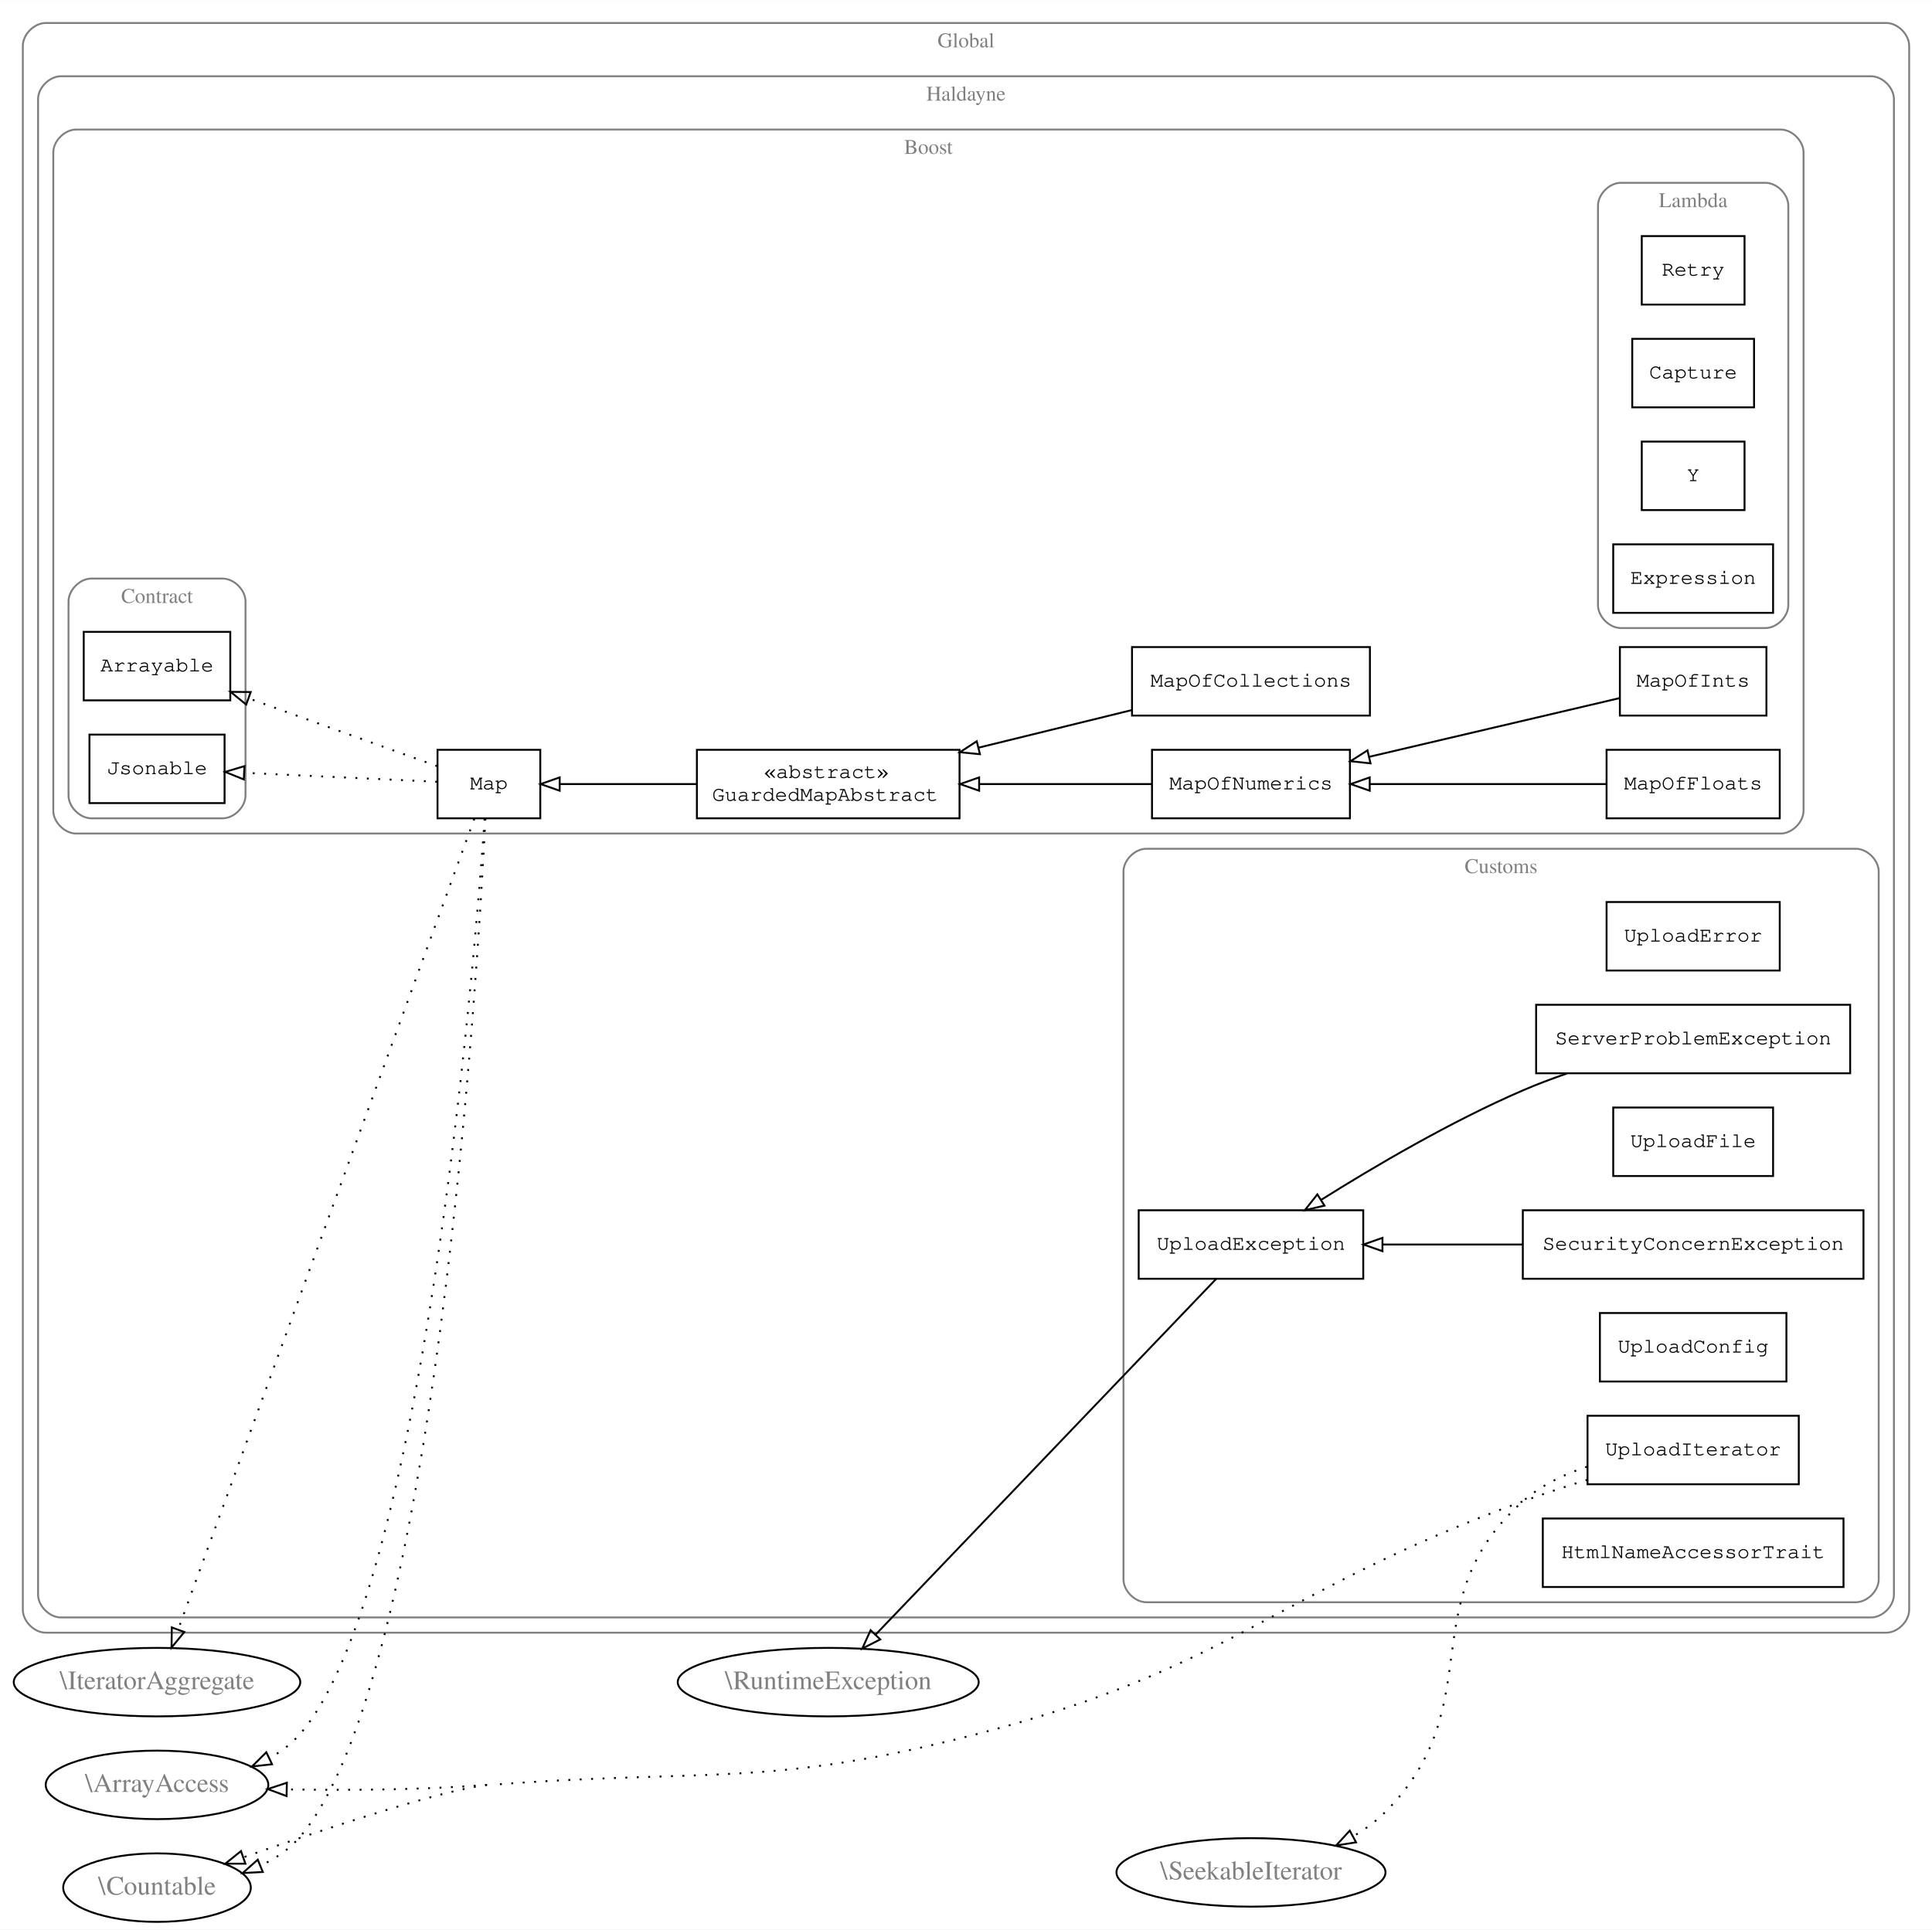
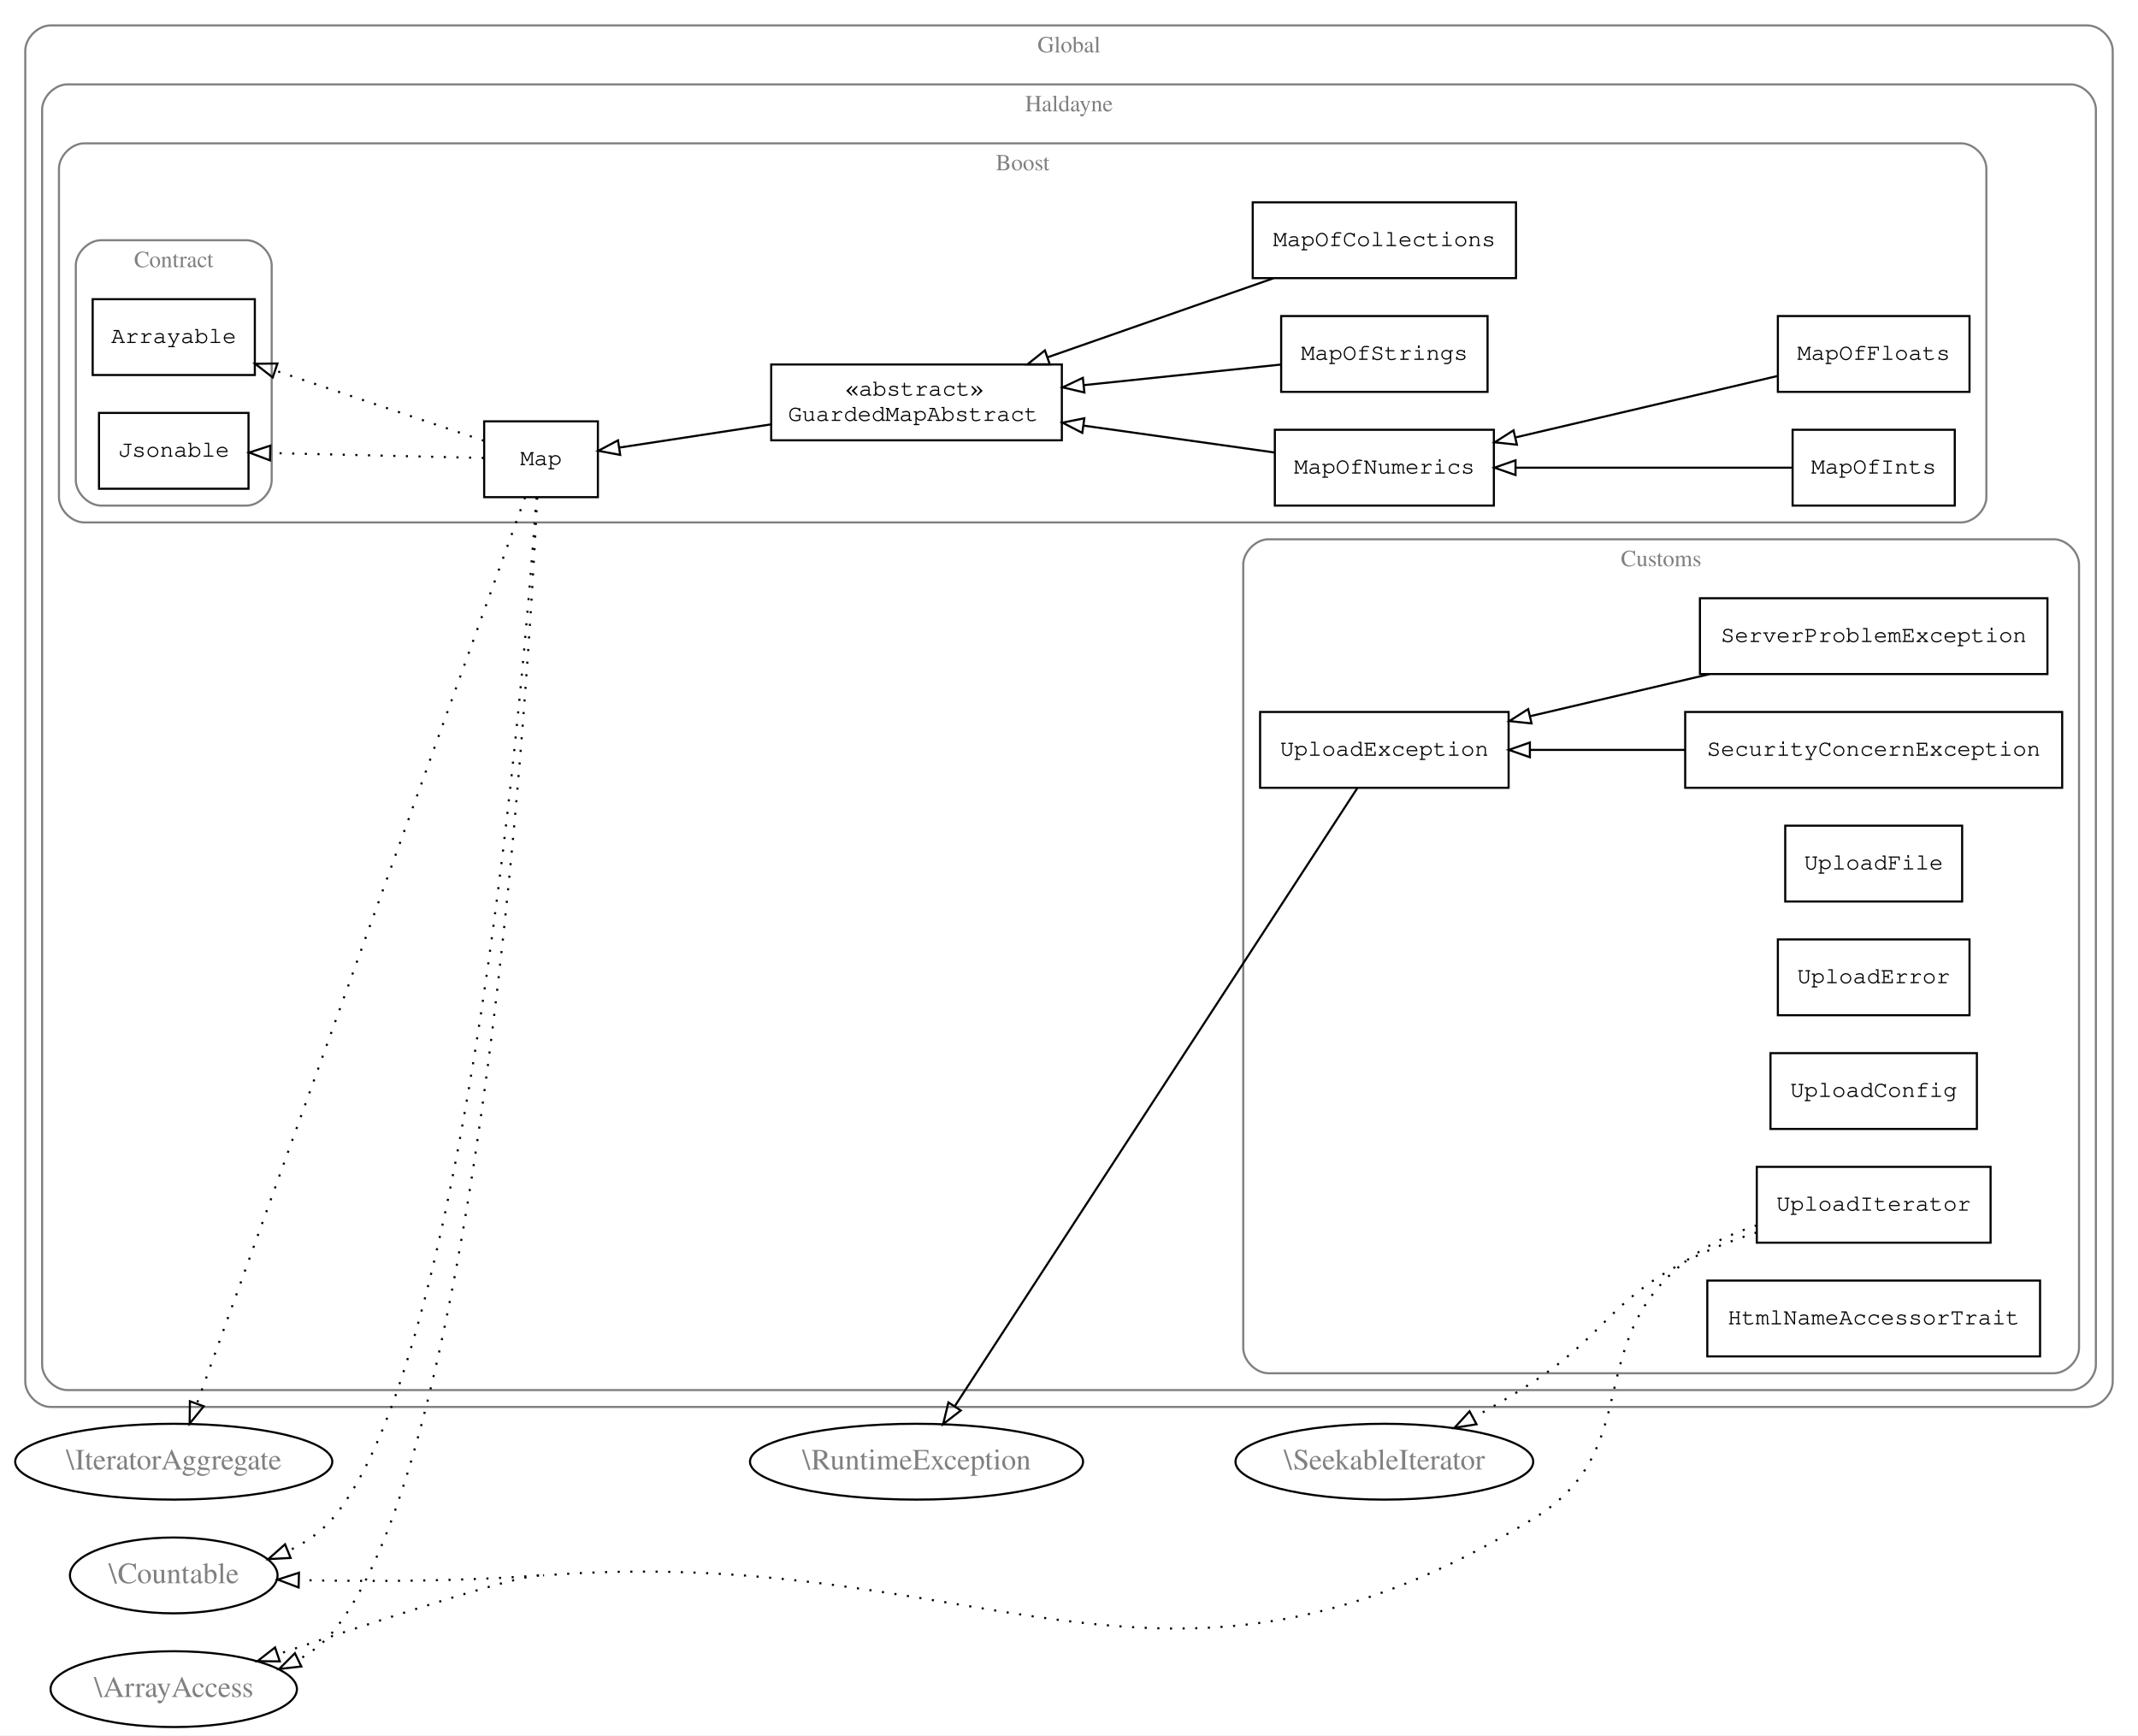
- <svg xmlns="http://www.w3.org/2000/svg" width="1015pt" height="1014pt" viewBox="0.00 0.00 1015.17 1014.00">
-   <g id="graph0" class="graph" transform="scale(1 1) rotate(0) translate(4 1010)">
-     <polygon fill="white" stroke="none" points="-4,4 -4,-1010 1011.17,-1010 1011.17,4 -4,4" />
+ <svg xmlns="http://www.w3.org/2000/svg" width="1015pt" height="824pt" viewBox="0.00 0.00 1015.17 824.00">
+   <g id="graph0" class="graph" transform="scale(1 1) rotate(0) translate(4 820)">
+     <polygon fill="white" stroke="none" points="-4,4 -4,-820 1011.17,-820 1011.17,4 -4,4" />
    <g id="clust1" class="cluster">
-       <path fill="none" stroke="gray" d="M20,-152C20,-152 987.167,-152 987.167,-152 993.167,-152 999.167,-158 999.167,-164 999.167,-164 999.167,-986 999.167,-986 999.167,-992 993.167,-998 987.167,-998 987.167,-998 20,-998 20,-998 14,-998 8,-992 8,-986 8,-986 8,-164 8,-164 8,-158 14,-152 20,-152" />
-       <text text-anchor="middle" x="503.583" y="-985.2" font-family="Times,serif" font-size="11.00" fill="gray">Global</text>
+       <path fill="none" stroke="gray" d="M20,-152C20,-152 987.167,-152 987.167,-152 993.167,-152 999.167,-158 999.167,-164 999.167,-164 999.167,-796 999.167,-796 999.167,-802 993.167,-808 987.167,-808 987.167,-808 20,-808 20,-808 14,-808 8,-802 8,-796 8,-796 8,-164 8,-164 8,-158 14,-152 20,-152" />
+       <text text-anchor="middle" x="503.583" y="-795.2" font-family="Times,serif" font-size="11.00" fill="gray">Global</text>
    </g>
    <g id="clust2" class="cluster">
-       <path fill="none" stroke="gray" d="M28,-160C28,-160 979.167,-160 979.167,-160 985.167,-160 991.167,-166 991.167,-172 991.167,-172 991.167,-958 991.167,-958 991.167,-964 985.167,-970 979.167,-970 979.167,-970 28,-970 28,-970 22,-970 16,-964 16,-958 16,-958 16,-172 16,-172 16,-166 22,-160 28,-160" />
-       <text text-anchor="middle" x="503.583" y="-957.2" font-family="Times,serif" font-size="11.00" fill="gray">Haldayne</text>
+       <path fill="none" stroke="gray" d="M28,-160C28,-160 979.167,-160 979.167,-160 985.167,-160 991.167,-166 991.167,-172 991.167,-172 991.167,-768 991.167,-768 991.167,-774 985.167,-780 979.167,-780 979.167,-780 28,-780 28,-780 22,-780 16,-774 16,-768 16,-768 16,-172 16,-172 16,-166 22,-160 28,-160" />
+       <text text-anchor="middle" x="503.583" y="-767.2" font-family="Times,serif" font-size="11.00" fill="gray">Haldayne</text>
    </g>
    <g id="clust3" class="cluster">
+       <path fill="none" stroke="gray" d="M36,-572C36,-572 927.167,-572 927.167,-572 933.167,-572 939.167,-578 939.167,-584 939.167,-584 939.167,-740 939.167,-740 939.167,-746 933.167,-752 927.167,-752 927.167,-752 36,-752 36,-752 30,-752 24,-746 24,-740 24,-740 24,-584 24,-584 24,-578 30,-572 36,-572" />
+       <text text-anchor="middle" x="481.583" y="-739.2" font-family="Times,serif" font-size="11.00" fill="gray">Boost</text>
+     </g>
+     <g id="clust4" class="cluster">
+       <path fill="none" stroke="gray" d="M44,-580C44,-580 113,-580 113,-580 119,-580 125,-586 125,-592 125,-592 125,-694 125,-694 125,-700 119,-706 113,-706 113,-706 44,-706 44,-706 38,-706 32,-700 32,-694 32,-694 32,-592 32,-592 32,-586 38,-580 44,-580" />
+       <text text-anchor="middle" x="78.5" y="-693.2" font-family="Times,serif" font-size="11.00" fill="gray">Contract</text>
+     </g>
+     <g id="clust5" class="cluster">
      <path fill="none" stroke="gray" d="M598.323,-168C598.323,-168 971.167,-168 971.167,-168 977.167,-168 983.167,-174 983.167,-180 983.167,-180 983.167,-552 983.167,-552 983.167,-558 977.167,-564 971.167,-564 971.167,-564 598.323,-564 598.323,-564 592.323,-564 586.323,-558 586.323,-552 586.323,-552 586.323,-180 586.323,-180 586.323,-174 592.323,-168 598.323,-168" />
      <text text-anchor="middle" x="784.745" y="-551.2" font-family="Times,serif" font-size="11.00" fill="gray">Customs</text>
    </g>
-     <g id="clust4" class="cluster">
-       <path fill="none" stroke="gray" d="M36,-572C36,-572 931.667,-572 931.667,-572 937.667,-572 943.667,-578 943.667,-584 943.667,-584 943.667,-930 943.667,-930 943.667,-936 937.667,-942 931.667,-942 931.667,-942 36,-942 36,-942 30,-942 24,-936 24,-930 24,-930 24,-584 24,-584 24,-578 30,-572 36,-572" />
-       <text text-anchor="middle" x="483.833" y="-929.2" font-family="Times,serif" font-size="11.00" fill="gray">Boost</text>
-     </g>
-     <g id="clust5" class="cluster">
-       <path fill="none" stroke="gray" d="M847.667,-680C847.667,-680 923.667,-680 923.667,-680 929.667,-680 935.667,-686 935.667,-692 935.667,-692 935.667,-902 935.667,-902 935.667,-908 929.667,-914 923.667,-914 923.667,-914 847.667,-914 847.667,-914 841.667,-914 835.667,-908 835.667,-902 835.667,-902 835.667,-692 835.667,-692 835.667,-686 841.667,-680 847.667,-680" />
-       <text text-anchor="middle" x="885.667" y="-901.2" font-family="Times,serif" font-size="11.00" fill="gray">Lambda</text>
-     </g>
-     <g id="clust6" class="cluster">
-       <path fill="none" stroke="gray" d="M44,-580C44,-580 113,-580 113,-580 119,-580 125,-586 125,-592 125,-592 125,-694 125,-694 125,-700 119,-706 113,-706 113,-706 44,-706 44,-706 38,-706 32,-700 32,-694 32,-694 32,-592 32,-592 32,-586 38,-580 44,-580" />
-       <text text-anchor="middle" x="78.5" y="-693.2" font-family="Times,serif" font-size="11.00" fill="gray">Contract</text>
-     </g>
    <g id="node1" class="node">
-       <polygon fill="none" stroke="black" points="931.167,-536 840.167,-536 840.167,-500 931.167,-500 931.167,-536" />
-       <text text-anchor="middle" x="885.667" y="-515.2" font-family="Courier,monospace" font-size="11.00">UploadError</text>
+       <polygon fill="none" stroke="black" points="117,-678 40,-678 40,-642 117,-642 117,-678" />
+       <text text-anchor="middle" x="78.5" y="-657.2" font-family="Courier,monospace" font-size="11.00">Arrayable</text>
    </g>
    <g id="node2" class="node">
-       <polygon fill="none" stroke="black" points="712.323,-374 594.323,-374 594.323,-338 712.323,-338 712.323,-374" />
-       <text text-anchor="middle" x="653.323" y="-353.2" font-family="Courier,monospace" font-size="11.00">UploadException</text>
+       <polygon fill="none" stroke="black" points="114,-624 43,-624 43,-588 114,-588 114,-624" />
+       <text text-anchor="middle" x="78.5" y="-603.2" font-family="Courier,monospace" font-size="11.00">Jsonable</text>
+     </g>
+     <g id="node3" class="node">
+       <polygon fill="none" stroke="black" points="702.323,-670 604.323,-670 604.323,-634 702.323,-634 702.323,-670" />
+       <text text-anchor="middle" x="653.323" y="-649.2" font-family="Courier,monospace" font-size="11.00">MapOfStrings</text>
+     </g>
+     <g id="node6" class="node">
+       <polygon fill="none" stroke="black" points="500.186,-647 362.186,-647 362.186,-611 500.186,-611 500.186,-647" />
+       <text text-anchor="start" x="397.186" y="-632.2" font-family="Courier,monospace" font-size="11.00">«abstract»</text>
+       <text text-anchor="start" x="370.186" y="-620.2" font-family="Courier,monospace" font-size="11.00">GuardedMapAbstract</text>
+     </g>
+     <g id="edge1" class="edge">
+       <path fill="none" stroke="black" d="M604.285,-646.981C576.888,-644.118 541.878,-640.461 510.596,-637.192" />
+       <polygon fill="none" stroke="black" points="510.895,-633.705 500.585,-636.146 510.167,-640.667 510.895,-633.705" />
+     </g>
+     <g id="node4" class="node">
+       <polygon fill="none" stroke="black" points="931.167,-670 840.167,-670 840.167,-634 931.167,-634 931.167,-670" />
+       <text text-anchor="middle" x="885.667" y="-649.2" font-family="Courier,monospace" font-size="11.00">MapOfFloats</text>
+     </g>
+     <g id="node7" class="node">
+       <polygon fill="none" stroke="black" points="705.323,-616 601.323,-616 601.323,-580 705.323,-580 705.323,-616" />
+       <text text-anchor="middle" x="653.323" y="-595.2" font-family="Courier,monospace" font-size="11.00">MapOfNumerics</text>
+     </g>
+     <g id="edge4" class="edge">
+       <path fill="none" stroke="black" d="M839.981,-641.524C804.672,-633.247 755.002,-621.602 715.921,-612.441" />
+       <polygon fill="none" stroke="black" points="716.25,-608.923 705.715,-610.048 714.652,-615.738 716.25,-608.923" />
+     </g>
+     <g id="node5" class="node">
+       <polygon fill="none" stroke="black" points="924.167,-616 847.167,-616 847.167,-580 924.167,-580 924.167,-616" />
+       <text text-anchor="middle" x="885.667" y="-595.2" font-family="Courier,monospace" font-size="11.00">MapOfInts</text>
+     </g>
+     <g id="edge5" class="edge">
+       <path fill="none" stroke="black" d="M847.145,-598C811.578,-598 757.518,-598 715.68,-598" />
+       <polygon fill="none" stroke="black" points="715.598,-594.5 705.598,-598 715.598,-601.5 715.598,-594.5" />
+     </g>
+     <g id="node9" class="node">
+       <polygon fill="none" stroke="black" points="279.893,-620 225.893,-620 225.893,-584 279.893,-584 279.893,-620" />
+       <text text-anchor="middle" x="252.893" y="-599.2" font-family="Courier,monospace" font-size="11.00">Map</text>
+     </g>
+     <g id="edge6" class="edge">
+       <path fill="none" stroke="black" d="M362.027,-618.561C337.492,-614.803 310.776,-610.712 290.038,-607.536" />
+       <polygon fill="none" stroke="black" points="290.493,-604.065 280.078,-606.01 289.433,-610.984 290.493,-604.065" />
+     </g>
+     <g id="edge11" class="edge">
+       <path fill="none" stroke="black" d="M601.266,-605.19C574.335,-608.982 540.713,-613.717 510.56,-617.963" />
+       <polygon fill="none" stroke="black" points="509.896,-614.522 500.482,-619.383 510.872,-621.454 509.896,-614.522" />
+     </g>
+     <g id="node8" class="node">
+       <polygon fill="none" stroke="black" points="715.823,-724 590.823,-724 590.823,-688 715.823,-688 715.823,-724" />
+       <text text-anchor="middle" x="653.323" y="-703.2" font-family="Courier,monospace" font-size="11.00">MapOfCollections</text>
+     </g>
+     <g id="edge12" class="edge">
+       <path fill="none" stroke="black" d="M600.711,-687.947C568.672,-676.74 527.324,-662.277 493.603,-650.482" />
+       <polygon fill="none" stroke="black" points="494.451,-647.071 483.856,-647.073 492.14,-653.679 494.451,-647.071" />
+     </g>
+     <g id="edge14" class="edge">
+       <path fill="none" stroke="black" stroke-dasharray="1,5" d="M225.71,-610.809C199.504,-619.626 158.606,-633.386 126.721,-644.113" />
+       <polygon fill="none" stroke="black" points="125.503,-640.83 117.141,-647.336 127.735,-647.465 125.503,-640.83" />
+     </g>
+     <g id="edge15" class="edge">
+       <path fill="none" stroke="black" stroke-dasharray="1,5" d="M225.71,-602.608C198.852,-603.231 156.562,-604.212 124.358,-604.959" />
+       <polygon fill="none" stroke="black" points="124.205,-601.462 114.289,-605.193 124.368,-608.46 124.205,-601.462" />
+     </g>
+     <g id="node19" class="node">
+       <ellipse fill="none" stroke="black" cx="78.5" cy="-18" rx="58.49" ry="18" />
+       <text text-anchor="middle" x="78.5" y="-14.3" font-family="Times,serif" font-size="14.00" fill="gray">\ArrayAccess</text>
+     </g>
+     <g id="edge16" class="edge">
+       <path fill="none" stroke="black" stroke-dasharray="1,5" d="M251.083,-583.775C246.894,-497.387 225.076,-129.786 153.893,-45 149.441,-39.697 143.86,-35.436 137.766,-32.012" />
+       <polygon fill="none" stroke="black" points="139.07,-28.756 128.542,-27.57 136.033,-35.062 139.07,-28.756" />
    </g>
    <g id="node21" class="node">
+       <ellipse fill="none" stroke="black" cx="78.5" cy="-72" rx="49.291" ry="18" />
+       <text text-anchor="middle" x="78.5" y="-68.3" font-family="Times,serif" font-size="14.00" fill="gray">\Countable</text>
+     </g>
+     <g id="edge13" class="edge">
+       <path fill="none" stroke="black" stroke-dasharray="1,5" d="M250.718,-583.936C245.116,-503.041 218.658,-174.727 153.893,-99 148.245,-92.395 140.846,-87.406 132.907,-83.638" />
+       <polygon fill="none" stroke="black" points="133.992,-80.3 123.412,-79.75 131.34,-86.778 133.992,-80.3" />
+     </g>
+     <g id="node22" class="node">
+       <ellipse fill="none" stroke="black" cx="78.5" cy="-126" rx="75.287" ry="18" />
+       <text text-anchor="middle" x="78.5" y="-122.3" font-family="Times,serif" font-size="14.00" fill="gray">\IteratorAggregate</text>
+     </g>
+     <g id="edge17" class="edge">
+       <path fill="none" stroke="black" stroke-dasharray="1,5" d="M245.346,-583.921C219.078,-511.394 121.234,-241.233 89.504,-153.621" />
+       <polygon fill="none" stroke="black" points="92.75,-152.307 86.054,-144.097 86.168,-154.691 92.75,-152.307" />
+     </g>
+     <g id="node10" class="node">
+       <polygon fill="none" stroke="black" points="712.323,-482 594.323,-482 594.323,-446 712.323,-446 712.323,-482" />
+       <text text-anchor="middle" x="653.323" y="-461.2" font-family="Courier,monospace" font-size="11.00">UploadException</text>
+     </g>
+     <g id="node18" class="node">
      <ellipse fill="none" stroke="black" cx="431.186" cy="-126" rx="79.087" ry="18" />
      <text text-anchor="middle" x="431.186" y="-122.3" font-family="Times,serif" font-size="14.00" fill="gray">\RuntimeException</text>
    </g>
-     <g id="edge1" class="edge">
-       <path fill="none" stroke="black" d="M635.049,-337.952C595.972,-297.124 500.719,-197.604 456.049,-150.932" />
-       <polygon fill="none" stroke="black" points="458.52,-148.452 449.077,-143.648 453.463,-153.292 458.52,-148.452" />
+     <g id="edge2" class="edge">
+       <path fill="none" stroke="black" d="M640.487,-445.828C603.896,-389.645 492.473,-218.565 449.419,-152.46" />
+       <polygon fill="none" stroke="black" points="452.203,-150.321 443.813,-143.852 446.338,-154.142 452.203,-150.321" />
    </g>
-     <g id="node3" class="node">
-       <polygon fill="none" stroke="black" points="968.167,-482 803.167,-482 803.167,-446 968.167,-446 968.167,-482" />
-       <text text-anchor="middle" x="885.667" y="-461.2" font-family="Courier,monospace" font-size="11.00">ServerProblemException</text>
+     <g id="node11" class="node">
+       <polygon fill="none" stroke="black" points="968.167,-536 803.167,-536 803.167,-500 968.167,-500 968.167,-536" />
+       <text text-anchor="middle" x="885.667" y="-515.2" font-family="Courier,monospace" font-size="11.00">ServerProblemException</text>
    </g>
-     <g id="edge2" class="edge">
-       <path fill="none" stroke="black" d="M819.301,-445.871C811.411,-443.153 803.541,-440.183 796.167,-437 758.577,-420.775 718.272,-397.088 690.269,-379.516" />
-       <polygon fill="none" stroke="black" points="691.95,-376.437 681.629,-374.043 688.204,-382.351 691.95,-376.437" />
+     <g id="edge3" class="edge">
+       <path fill="none" stroke="black" d="M807.645,-499.944C780.16,-493.5 749.407,-486.291 722.7,-480.03" />
+       <polygon fill="none" stroke="black" points="723.212,-476.555 712.677,-477.68 721.614,-483.37 723.212,-476.555" />
    </g>
-     <g id="node4" class="node">
+     <g id="node12" class="node">
+       <polygon fill="none" stroke="black" points="975.167,-482 796.167,-482 796.167,-446 975.167,-446 975.167,-482" />
+       <text text-anchor="middle" x="885.667" y="-461.2" font-family="Courier,monospace" font-size="11.00">SecurityConcernException</text>
+     </g>
+     <g id="edge7" class="edge">
+       <path fill="none" stroke="black" d="M795.939,-464C771.541,-464 745.469,-464 722.432,-464" />
+       <polygon fill="none" stroke="black" points="722.419,-460.5 712.419,-464 722.419,-467.5 722.419,-460.5" />
+     </g>
+     <g id="node13" class="node">
      <polygon fill="none" stroke="black" points="927.667,-428 843.667,-428 843.667,-392 927.667,-392 927.667,-428" />
      <text text-anchor="middle" x="885.667" y="-407.2" font-family="Courier,monospace" font-size="11.00">UploadFile</text>
    </g>
-     <g id="node5" class="node">
-       <polygon fill="none" stroke="black" points="975.167,-374 796.167,-374 796.167,-338 975.167,-338 975.167,-374" />
-       <text text-anchor="middle" x="885.667" y="-353.2" font-family="Courier,monospace" font-size="11.00">SecurityConcernException</text>
+     <g id="node14" class="node">
+       <polygon fill="none" stroke="black" points="931.167,-374 840.167,-374 840.167,-338 931.167,-338 931.167,-374" />
+       <text text-anchor="middle" x="885.667" y="-353.2" font-family="Courier,monospace" font-size="11.00">UploadError</text>
    </g>
-     <g id="edge3" class="edge">
-       <path fill="none" stroke="black" d="M795.939,-356C771.541,-356 745.469,-356 722.432,-356" />
-       <polygon fill="none" stroke="black" points="722.419,-352.5 712.419,-356 722.419,-359.5 722.419,-352.5" />
-     </g>
-     <g id="node6" class="node">
+     <g id="node15" class="node">
      <polygon fill="none" stroke="black" points="934.667,-320 836.667,-320 836.667,-284 934.667,-284 934.667,-320" />
      <text text-anchor="middle" x="885.667" y="-299.2" font-family="Courier,monospace" font-size="11.00">UploadConfig</text>
    </g>
-     <g id="node7" class="node">
+     <g id="node16" class="node">
      <polygon fill="none" stroke="black" points="941.167,-266 830.167,-266 830.167,-230 941.167,-230 941.167,-266" />
      <text text-anchor="middle" x="885.667" y="-245.2" font-family="Courier,monospace" font-size="11.00">UploadIterator</text>
    </g>
-     <g id="node22" class="node">
-       <ellipse fill="none" stroke="black" cx="78.5" cy="-72" rx="58.49" ry="18" />
-       <text text-anchor="middle" x="78.5" y="-68.3" font-family="Times,serif" font-size="14.00" fill="gray">\ArrayAccess</text>
+     <g id="edge8" class="edge">
+       <path fill="none" stroke="black" stroke-dasharray="1,5" d="M830.087,-238.233C818.074,-234.284 806.012,-228.75 796.167,-221 746.695,-182.057 777.924,-131.774 724.167,-99 545.413,9.98 462.631,-88.063 253.893,-72" />
+       <path fill="none" stroke="black" stroke-dasharray="1,5" d="M251.893,-72C239.279,-71.419 174.312,-50.199 127.853,-34.537" />
+       <polygon fill="none" stroke="black" points="128.839,-31.176 118.245,-31.289 126.597,-37.807 128.839,-31.176" />
    </g>
-     <g id="edge4" class="edge">
-       <path fill="none" stroke="black" stroke-dasharray="1,5" d="M251.893,-72C217.292,-69.337 178.669,-69.087 146.765,-69.609" />
-       <polygon fill="none" stroke="black" points="146.587,-66.112 136.656,-69.804 146.722,-73.111 146.587,-66.112" />
+     <g id="node20" class="node">
+       <ellipse fill="none" stroke="black" cx="653.323" cy="-126" rx="70.688" ry="18" />
+       <text text-anchor="middle" x="653.323" y="-122.3" font-family="Times,serif" font-size="14.00" fill="gray">\SeekableIterator</text>
    </g>
-     <g id="node23" class="node">
-       <ellipse fill="none" stroke="black" cx="653.323" cy="-26" rx="70.688" ry="18" />
-       <text text-anchor="middle" x="653.323" y="-22.3" font-family="Times,serif" font-size="14.00" fill="gray">\SeekableIterator</text>
+     <g id="edge9" class="edge">
+       <path fill="none" stroke="black" stroke-dasharray="1,5" d="M830.04,-234.833C818.531,-231.104 806.695,-226.52 796.167,-221 760.019,-202.049 758.217,-186.502 724.167,-164 715.177,-158.06 705.177,-152.209 695.617,-146.946" />
+       <polygon fill="none" stroke="black" points="697.097,-143.767 686.635,-142.096 693.771,-149.926 697.097,-143.767" />
    </g>
-     <g id="edge5" class="edge">
-       <path fill="none" stroke="black" stroke-dasharray="1,5" d="M829.865,-239.202C817.724,-235.214 805.661,-229.42 796.167,-221 736.913,-168.453 779.783,-114.383 724.167,-58 719.258,-53.024 713.432,-48.744 707.27,-45.084" />
-       <polygon fill="none" stroke="black" points="708.538,-41.792 698.07,-40.156 705.232,-47.963 708.538,-41.792" />
+     <g id="edge10" class="edge">
+       <path fill="none" stroke="black" stroke-dasharray="1,5" d="M251.893,-72C214.032,-69.087 171.355,-69.061 137.936,-69.776" />
+       <polygon fill="none" stroke="black" points="137.789,-66.279 127.877,-70.02 137.959,-73.277 137.789,-66.279" />
    </g>
-     <g id="node24" class="node">
-       <ellipse fill="none" stroke="black" cx="78.5" cy="-18" rx="49.291" ry="18" />
-       <text text-anchor="middle" x="78.5" y="-14.3" font-family="Times,serif" font-size="14.00" fill="gray">\Countable</text>
-     </g>
-     <g id="edge6" class="edge">
-       <path fill="none" stroke="black" stroke-dasharray="1,5" d="M830.069,-232.35C818.786,-228.834 807.032,-224.964 796.167,-221 666.465,-173.676 644.107,-133.722 510.479,-99 399.497,-70.162 368.223,-80.798 253.893,-72" />
-       <path fill="none" stroke="black" stroke-dasharray="1,5" d="M251.893,-72C227.055,-68.966 166.201,-48.734 123.881,-33.922" />
-       <polygon fill="none" stroke="black" points="124.949,-30.588 114.354,-30.57 122.626,-37.191 124.949,-30.588" />
-     </g>
-     <g id="node8" class="node">
+     <g id="node17" class="node">
      <polygon fill="none" stroke="black" points="964.667,-212 806.667,-212 806.667,-176 964.667,-176 964.667,-212" />
      <text text-anchor="middle" x="885.667" y="-191.2" font-family="Courier,monospace" font-size="11.00">HtmlNameAccessorTrait</text>
    </g>
-     <g id="node9" class="node">
-       <polygon fill="none" stroke="black" points="912.667,-886 858.667,-886 858.667,-850 912.667,-850 912.667,-886" />
-       <text text-anchor="middle" x="885.667" y="-865.2" font-family="Courier,monospace" font-size="11.00">Retry</text>
-     </g>
-     <g id="node10" class="node">
-       <polygon fill="none" stroke="black" points="917.667,-832 853.667,-832 853.667,-796 917.667,-796 917.667,-832" />
-       <text text-anchor="middle" x="885.667" y="-811.2" font-family="Courier,monospace" font-size="11.00">Capture</text>
-     </g>
-     <g id="node11" class="node">
-       <polygon fill="none" stroke="black" points="912.667,-778 858.667,-778 858.667,-742 912.667,-742 912.667,-778" />
-       <text text-anchor="middle" x="885.667" y="-757.2" font-family="Courier,monospace" font-size="11.00">Y</text>
-     </g>
-     <g id="node12" class="node">
-       <polygon fill="none" stroke="black" points="927.667,-724 843.667,-724 843.667,-688 927.667,-688 927.667,-724" />
-       <text text-anchor="middle" x="885.667" y="-703.2" font-family="Courier,monospace" font-size="11.00">Expression</text>
-     </g>
-     <g id="node13" class="node">
-       <polygon fill="none" stroke="black" points="117,-678 40,-678 40,-642 117,-642 117,-678" />
-       <text text-anchor="middle" x="78.5" y="-657.2" font-family="Courier,monospace" font-size="11.00">Arrayable</text>
-     </g>
-     <g id="node14" class="node">
-       <polygon fill="none" stroke="black" points="114,-624 43,-624 43,-588 114,-588 114,-624" />
-       <text text-anchor="middle" x="78.5" y="-603.2" font-family="Courier,monospace" font-size="11.00">Jsonable</text>
-     </g>
-     <g id="node15" class="node">
-       <polygon fill="none" stroke="black" points="705.323,-616 601.323,-616 601.323,-580 705.323,-580 705.323,-616" />
-       <text text-anchor="middle" x="653.323" y="-595.2" font-family="Courier,monospace" font-size="11.00">MapOfNumerics</text>
-     </g>
-     <g id="node16" class="node">
-       <polygon fill="none" stroke="black" points="500.186,-616 362.186,-616 362.186,-580 500.186,-580 500.186,-616" />
-       <text text-anchor="start" x="397.186" y="-601.2" font-family="Courier,monospace" font-size="11.00">«abstract»</text>
-       <text text-anchor="start" x="370.186" y="-589.2" font-family="Courier,monospace" font-size="11.00">GuardedMapAbstract</text>
-     </g>
-     <g id="edge7" class="edge">
-       <path fill="none" stroke="black" d="M601.266,-598C574.335,-598 540.713,-598 510.56,-598" />
-       <polygon fill="none" stroke="black" points="510.482,-594.5 500.482,-598 510.482,-601.5 510.482,-594.5" />
-     </g>
-     <g id="node19" class="node">
-       <polygon fill="none" stroke="black" points="279.893,-616 225.893,-616 225.893,-580 279.893,-580 279.893,-616" />
-       <text text-anchor="middle" x="252.893" y="-595.2" font-family="Courier,monospace" font-size="11.00">Map</text>
-     </g>
-     <g id="edge8" class="edge">
-       <path fill="none" stroke="black" d="M362.027,-598C337.604,-598 311.02,-598 290.322,-598" />
-       <polygon fill="none" stroke="black" points="290.078,-594.5 280.078,-598 290.078,-601.5 290.078,-594.5" />
-     </g>
-     <g id="node17" class="node">
-       <polygon fill="none" stroke="black" points="715.823,-670 590.823,-670 590.823,-634 715.823,-634 715.823,-670" />
-       <text text-anchor="middle" x="653.323" y="-649.2" font-family="Courier,monospace" font-size="11.00">MapOfCollections</text>
-     </g>
-     <g id="edge9" class="edge">
-       <path fill="none" stroke="black" d="M590.71,-636.886C565.784,-630.772 536.716,-623.641 510.328,-617.168" />
-       <polygon fill="none" stroke="black" points="510.906,-613.706 500.36,-614.723 509.238,-620.505 510.906,-613.706" />
-     </g>
-     <g id="node18" class="node">
-       <polygon fill="none" stroke="black" points="924.167,-670 847.167,-670 847.167,-634 924.167,-634 924.167,-670" />
-       <text text-anchor="middle" x="885.667" y="-649.2" font-family="Courier,monospace" font-size="11.00">MapOfInts</text>
-     </g>
-     <g id="edge10" class="edge">
-       <path fill="none" stroke="black" d="M847.145,-643.204C811.503,-634.848 757.29,-622.139 715.415,-612.322" />
-       <polygon fill="none" stroke="black" points="716.133,-608.895 705.598,-610.021 714.535,-615.711 716.133,-608.895" />
-     </g>
-     <g id="edge12" class="edge">
-       <path fill="none" stroke="black" stroke-dasharray="1,5" d="M225.71,-607.416C199.504,-616.841 158.606,-631.55 126.721,-643.017" />
-       <polygon fill="none" stroke="black" points="125.366,-639.785 117.141,-646.463 127.735,-646.372 125.366,-639.785" />
-     </g>
-     <g id="edge13" class="edge">
-       <path fill="none" stroke="black" stroke-dasharray="1,5" d="M225.71,-599.215C198.852,-600.461 156.562,-602.424 124.358,-603.918" />
-       <polygon fill="none" stroke="black" points="124.116,-600.426 114.289,-604.386 124.441,-607.418 124.116,-600.426" />
-     </g>
-     <g id="edge14" class="edge">
-       <path fill="none" stroke="black" stroke-dasharray="1,5" d="M250.678,-579.809C244.946,-499.095 218.147,-174.014 153.893,-99 149.389,-93.742 143.776,-89.507 137.665,-86.097" />
-       <polygon fill="none" stroke="black" points="138.956,-82.835 128.426,-81.669 135.93,-89.147 138.956,-82.835" />
-     </g>
-     <g id="edge11" class="edge">
-       <path fill="none" stroke="black" stroke-dasharray="1,5" d="M251.064,-579.905C246.789,-494.132 224.633,-129.152 153.893,-45 148.301,-38.348 140.931,-33.334 133.003,-29.556" />
-       <polygon fill="none" stroke="black" points="134.093,-26.221 123.513,-25.664 131.437,-32.697 134.093,-26.221" />
-     </g>
-     <g id="node25" class="node">
-       <ellipse fill="none" stroke="black" cx="78.5" cy="-126" rx="75.287" ry="18" />
-       <text text-anchor="middle" x="78.5" y="-122.3" font-family="Times,serif" font-size="14.00" fill="gray">\IteratorAggregate</text>
-     </g>
-     <g id="edge15" class="edge">
-       <path fill="none" stroke="black" stroke-dasharray="1,5" d="M245.241,-579.786C218.843,-507.51 121.369,-240.634 89.59,-153.625" />
-       <polygon fill="none" stroke="black" points="92.851,-152.352 86.133,-144.159 86.276,-154.753 92.851,-152.352" />
-     </g>
-     <g id="node20" class="node">
-       <polygon fill="none" stroke="black" points="931.167,-616 840.167,-616 840.167,-580 931.167,-580 931.167,-616" />
-       <text text-anchor="middle" x="885.667" y="-595.2" font-family="Courier,monospace" font-size="11.00">MapOfFloats</text>
-     </g>
-     <g id="edge16" class="edge">
-       <path fill="none" stroke="black" d="M839.981,-598C804.672,-598 755.002,-598 715.921,-598" />
-       <polygon fill="none" stroke="black" points="715.715,-594.5 705.715,-598 715.715,-601.5 715.715,-594.5" />
-     </g>
  </g>
</svg>
